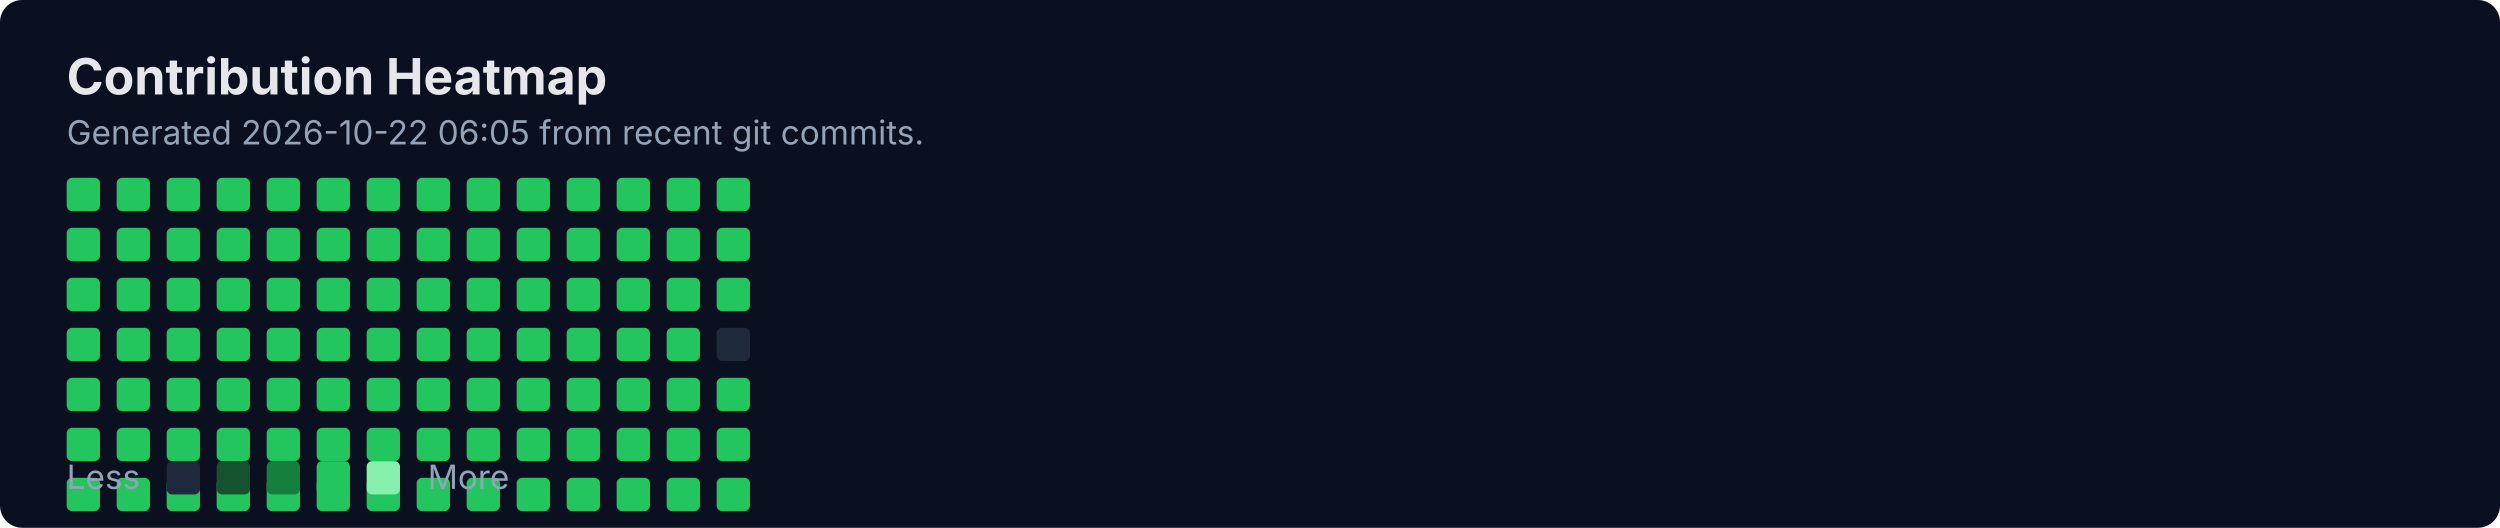
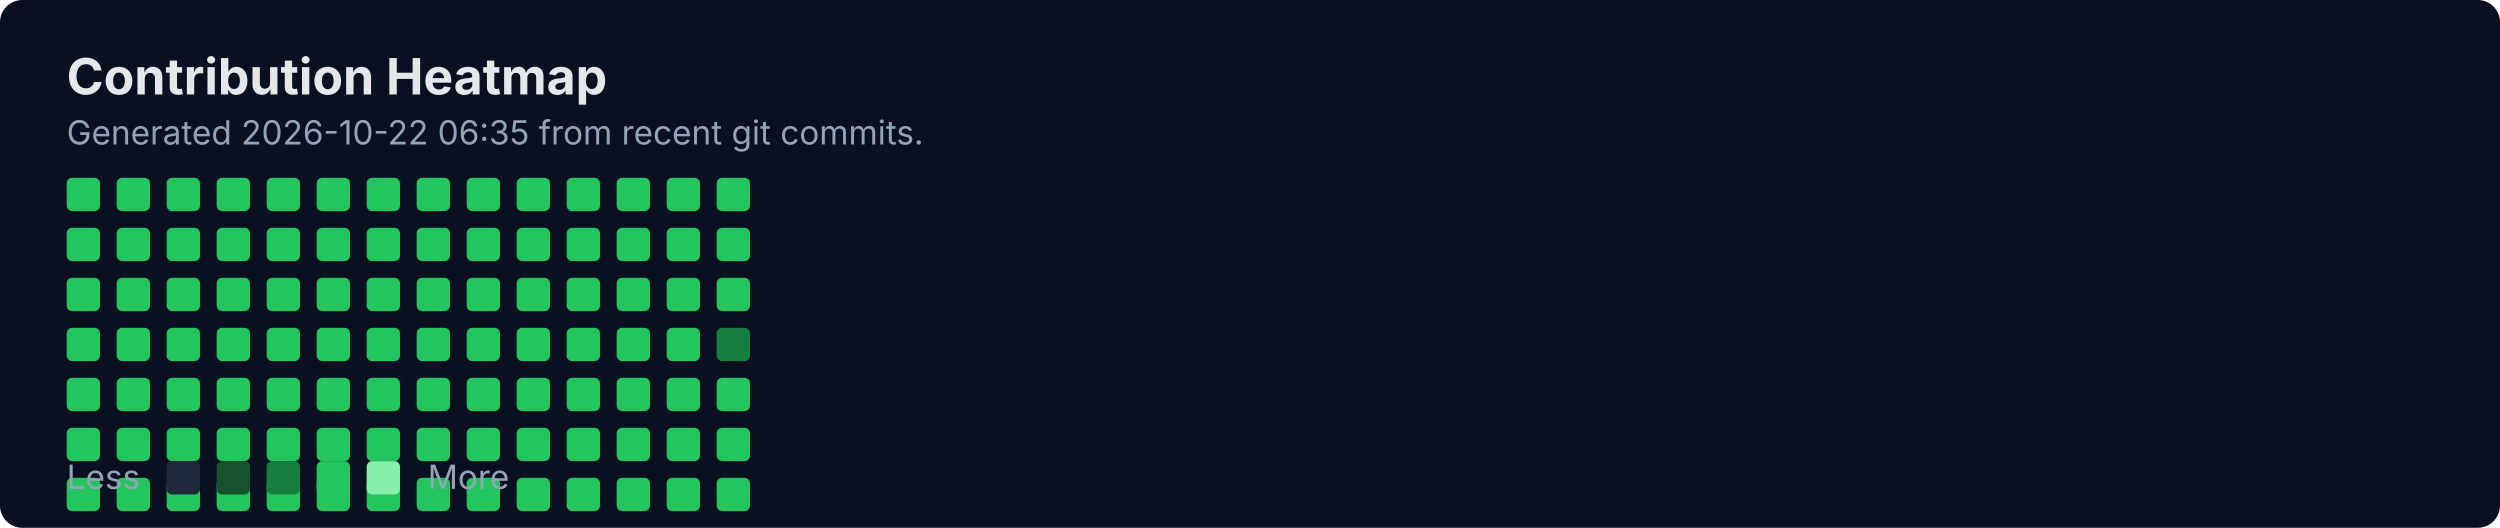
<svg xmlns="http://www.w3.org/2000/svg" width="900" height="190" viewBox="0 0 900 190" fill="none" role="img" aria-labelledby="title">
  <rect width="900" height="190" rx="8" fill="#0B1020" />
  <text x="24" y="34" fill="#E5E7EB" font-family="Inter, Segoe UI, Arial" font-size="18" font-weight="700">Contribution Heatmap</text>
-   <text x="24" y="52" fill="#94A3B8" font-family="Inter, Segoe UI, Arial" font-size="12">Generated 2026-10-22 06:05 from recent git commits.</text>
+   <text x="24" y="52" fill="#94A3B8" font-family="Inter, Segoe UI, Arial" font-size="12">Generated 2026-10-22 06:35 from recent git commits.</text>
  <rect x="24" y="136" width="12" height="12" rx="2" fill="#22C55E" />
  <rect x="24" y="154" width="12" height="12" rx="2" fill="#22C55E" />
  <rect x="24" y="172" width="12" height="12" rx="2" fill="#22C55E" />
  <rect x="24" y="64" width="12" height="12" rx="2" fill="#22C55E" />
  <rect x="24" y="82" width="12" height="12" rx="2" fill="#22C55E" />
  <rect x="24" y="100" width="12" height="12" rx="2" fill="#22C55E" />
  <rect x="24" y="118" width="12" height="12" rx="2" fill="#22C55E" />
  <rect x="42" y="136" width="12" height="12" rx="2" fill="#22C55E" />
  <rect x="42" y="154" width="12" height="12" rx="2" fill="#22C55E" />
  <rect x="42" y="172" width="12" height="12" rx="2" fill="#22C55E" />
  <rect x="42" y="64" width="12" height="12" rx="2" fill="#22C55E" />
  <rect x="42" y="82" width="12" height="12" rx="2" fill="#22C55E" />
  <rect x="42" y="100" width="12" height="12" rx="2" fill="#22C55E" />
  <rect x="42" y="118" width="12" height="12" rx="2" fill="#22C55E" />
  <rect x="60" y="136" width="12" height="12" rx="2" fill="#22C55E" />
  <rect x="60" y="154" width="12" height="12" rx="2" fill="#22C55E" />
  <rect x="60" y="172" width="12" height="12" rx="2" fill="#22C55E" />
  <rect x="60" y="64" width="12" height="12" rx="2" fill="#22C55E" />
  <rect x="60" y="82" width="12" height="12" rx="2" fill="#22C55E" />
  <rect x="60" y="100" width="12" height="12" rx="2" fill="#22C55E" />
  <rect x="60" y="118" width="12" height="12" rx="2" fill="#22C55E" />
  <rect x="78" y="136" width="12" height="12" rx="2" fill="#22C55E" />
  <rect x="78" y="154" width="12" height="12" rx="2" fill="#22C55E" />
  <rect x="78" y="172" width="12" height="12" rx="2" fill="#22C55E" />
  <rect x="78" y="64" width="12" height="12" rx="2" fill="#22C55E" />
  <rect x="78" y="82" width="12" height="12" rx="2" fill="#22C55E" />
  <rect x="78" y="100" width="12" height="12" rx="2" fill="#22C55E" />
  <rect x="78" y="118" width="12" height="12" rx="2" fill="#22C55E" />
  <rect x="96" y="136" width="12" height="12" rx="2" fill="#22C55E" />
  <rect x="96" y="154" width="12" height="12" rx="2" fill="#22C55E" />
  <rect x="96" y="172" width="12" height="12" rx="2" fill="#22C55E" />
  <rect x="96" y="64" width="12" height="12" rx="2" fill="#22C55E" />
  <rect x="96" y="82" width="12" height="12" rx="2" fill="#22C55E" />
  <rect x="96" y="100" width="12" height="12" rx="2" fill="#22C55E" />
  <rect x="96" y="118" width="12" height="12" rx="2" fill="#22C55E" />
  <rect x="114" y="136" width="12" height="12" rx="2" fill="#22C55E" />
  <rect x="114" y="154" width="12" height="12" rx="2" fill="#22C55E" />
  <rect x="114" y="172" width="12" height="12" rx="2" fill="#22C55E" />
  <rect x="114" y="64" width="12" height="12" rx="2" fill="#22C55E" />
  <rect x="114" y="82" width="12" height="12" rx="2" fill="#22C55E" />
  <rect x="114" y="100" width="12" height="12" rx="2" fill="#22C55E" />
  <rect x="114" y="118" width="12" height="12" rx="2" fill="#22C55E" />
  <rect x="132" y="136" width="12" height="12" rx="2" fill="#22C55E" />
  <rect x="132" y="154" width="12" height="12" rx="2" fill="#22C55E" />
  <rect x="132" y="172" width="12" height="12" rx="2" fill="#22C55E" />
  <rect x="132" y="64" width="12" height="12" rx="2" fill="#22C55E" />
  <rect x="132" y="82" width="12" height="12" rx="2" fill="#22C55E" />
  <rect x="132" y="100" width="12" height="12" rx="2" fill="#22C55E" />
  <rect x="132" y="118" width="12" height="12" rx="2" fill="#22C55E" />
  <rect x="150" y="136" width="12" height="12" rx="2" fill="#22C55E" />
  <rect x="150" y="154" width="12" height="12" rx="2" fill="#22C55E" />
  <rect x="150" y="172" width="12" height="12" rx="2" fill="#22C55E" />
  <rect x="150" y="64" width="12" height="12" rx="2" fill="#22C55E" />
  <rect x="150" y="82" width="12" height="12" rx="2" fill="#22C55E" />
  <rect x="150" y="100" width="12" height="12" rx="2" fill="#22C55E" />
  <rect x="150" y="118" width="12" height="12" rx="2" fill="#22C55E" />
  <rect x="168" y="136" width="12" height="12" rx="2" fill="#22C55E" />
  <rect x="168" y="154" width="12" height="12" rx="2" fill="#22C55E" />
  <rect x="168" y="172" width="12" height="12" rx="2" fill="#22C55E" />
  <rect x="168" y="64" width="12" height="12" rx="2" fill="#22C55E" />
  <rect x="168" y="82" width="12" height="12" rx="2" fill="#22C55E" />
  <rect x="168" y="100" width="12" height="12" rx="2" fill="#22C55E" />
  <rect x="168" y="118" width="12" height="12" rx="2" fill="#22C55E" />
  <rect x="186" y="136" width="12" height="12" rx="2" fill="#22C55E" />
  <rect x="186" y="154" width="12" height="12" rx="2" fill="#22C55E" />
  <rect x="186" y="172" width="12" height="12" rx="2" fill="#22C55E" />
  <rect x="186" y="64" width="12" height="12" rx="2" fill="#22C55E" />
  <rect x="186" y="82" width="12" height="12" rx="2" fill="#22C55E" />
  <rect x="186" y="100" width="12" height="12" rx="2" fill="#22C55E" />
  <rect x="186" y="118" width="12" height="12" rx="2" fill="#22C55E" />
  <rect x="204" y="136" width="12" height="12" rx="2" fill="#22C55E" />
  <rect x="204" y="154" width="12" height="12" rx="2" fill="#22C55E" />
  <rect x="204" y="172" width="12" height="12" rx="2" fill="#22C55E" />
  <rect x="204" y="64" width="12" height="12" rx="2" fill="#22C55E" />
  <rect x="204" y="82" width="12" height="12" rx="2" fill="#22C55E" />
  <rect x="204" y="100" width="12" height="12" rx="2" fill="#22C55E" />
  <rect x="204" y="118" width="12" height="12" rx="2" fill="#22C55E" />
  <rect x="222" y="136" width="12" height="12" rx="2" fill="#22C55E" />
  <rect x="222" y="154" width="12" height="12" rx="2" fill="#22C55E" />
  <rect x="222" y="172" width="12" height="12" rx="2" fill="#22C55E" />
  <rect x="222" y="64" width="12" height="12" rx="2" fill="#22C55E" />
  <rect x="222" y="82" width="12" height="12" rx="2" fill="#22C55E" />
  <rect x="222" y="100" width="12" height="12" rx="2" fill="#22C55E" />
  <rect x="222" y="118" width="12" height="12" rx="2" fill="#22C55E" />
  <rect x="240" y="136" width="12" height="12" rx="2" fill="#22C55E" />
  <rect x="240" y="154" width="12" height="12" rx="2" fill="#22C55E" />
  <rect x="240" y="172" width="12" height="12" rx="2" fill="#22C55E" />
  <rect x="240" y="64" width="12" height="12" rx="2" fill="#22C55E" />
  <rect x="240" y="82" width="12" height="12" rx="2" fill="#22C55E" />
  <rect x="240" y="100" width="12" height="12" rx="2" fill="#22C55E" />
  <rect x="240" y="118" width="12" height="12" rx="2" fill="#22C55E" />
  <rect x="258" y="136" width="12" height="12" rx="2" fill="#22C55E" />
  <rect x="258" y="154" width="12" height="12" rx="2" fill="#22C55E" />
  <rect x="258" y="172" width="12" height="12" rx="2" fill="#22C55E" />
  <rect x="258" y="64" width="12" height="12" rx="2" fill="#22C55E" />
  <rect x="258" y="82" width="12" height="12" rx="2" fill="#22C55E" />
  <rect x="258" y="100" width="12" height="12" rx="2" fill="#22C55E" />
-   <rect x="258" y="118" width="12" height="12" rx="2" fill="#1E293B" />
+   <rect x="258" y="118" width="12" height="12" rx="2" fill="#15803D" />
  <text x="24" y="176" fill="#94A3B8" font-family="Inter, Segoe UI, Arial" font-size="12">Less</text>
  <rect x="60" y="166" width="12" height="12" rx="2" fill="#1E293B" />
  <rect x="78" y="166" width="12" height="12" rx="2" fill="#14532D" />
  <rect x="96" y="166" width="12" height="12" rx="2" fill="#15803D" />
  <rect x="114" y="166" width="12" height="12" rx="2" fill="#22C55E" />
  <rect x="132" y="166" width="12" height="12" rx="2" fill="#86EFAC" />
  <text x="154" y="176" fill="#94A3B8" font-family="Inter, Segoe UI, Arial" font-size="12">More</text>
</svg>
